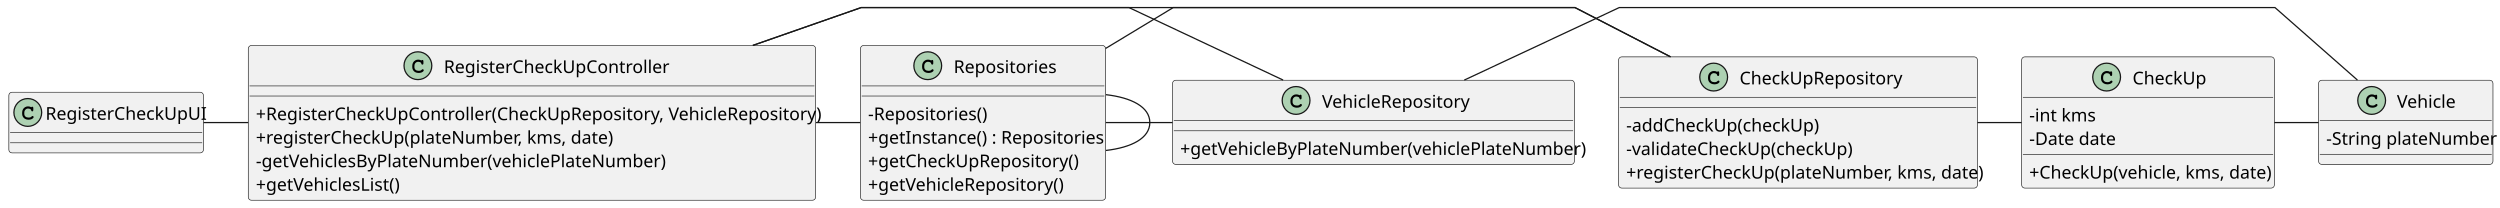
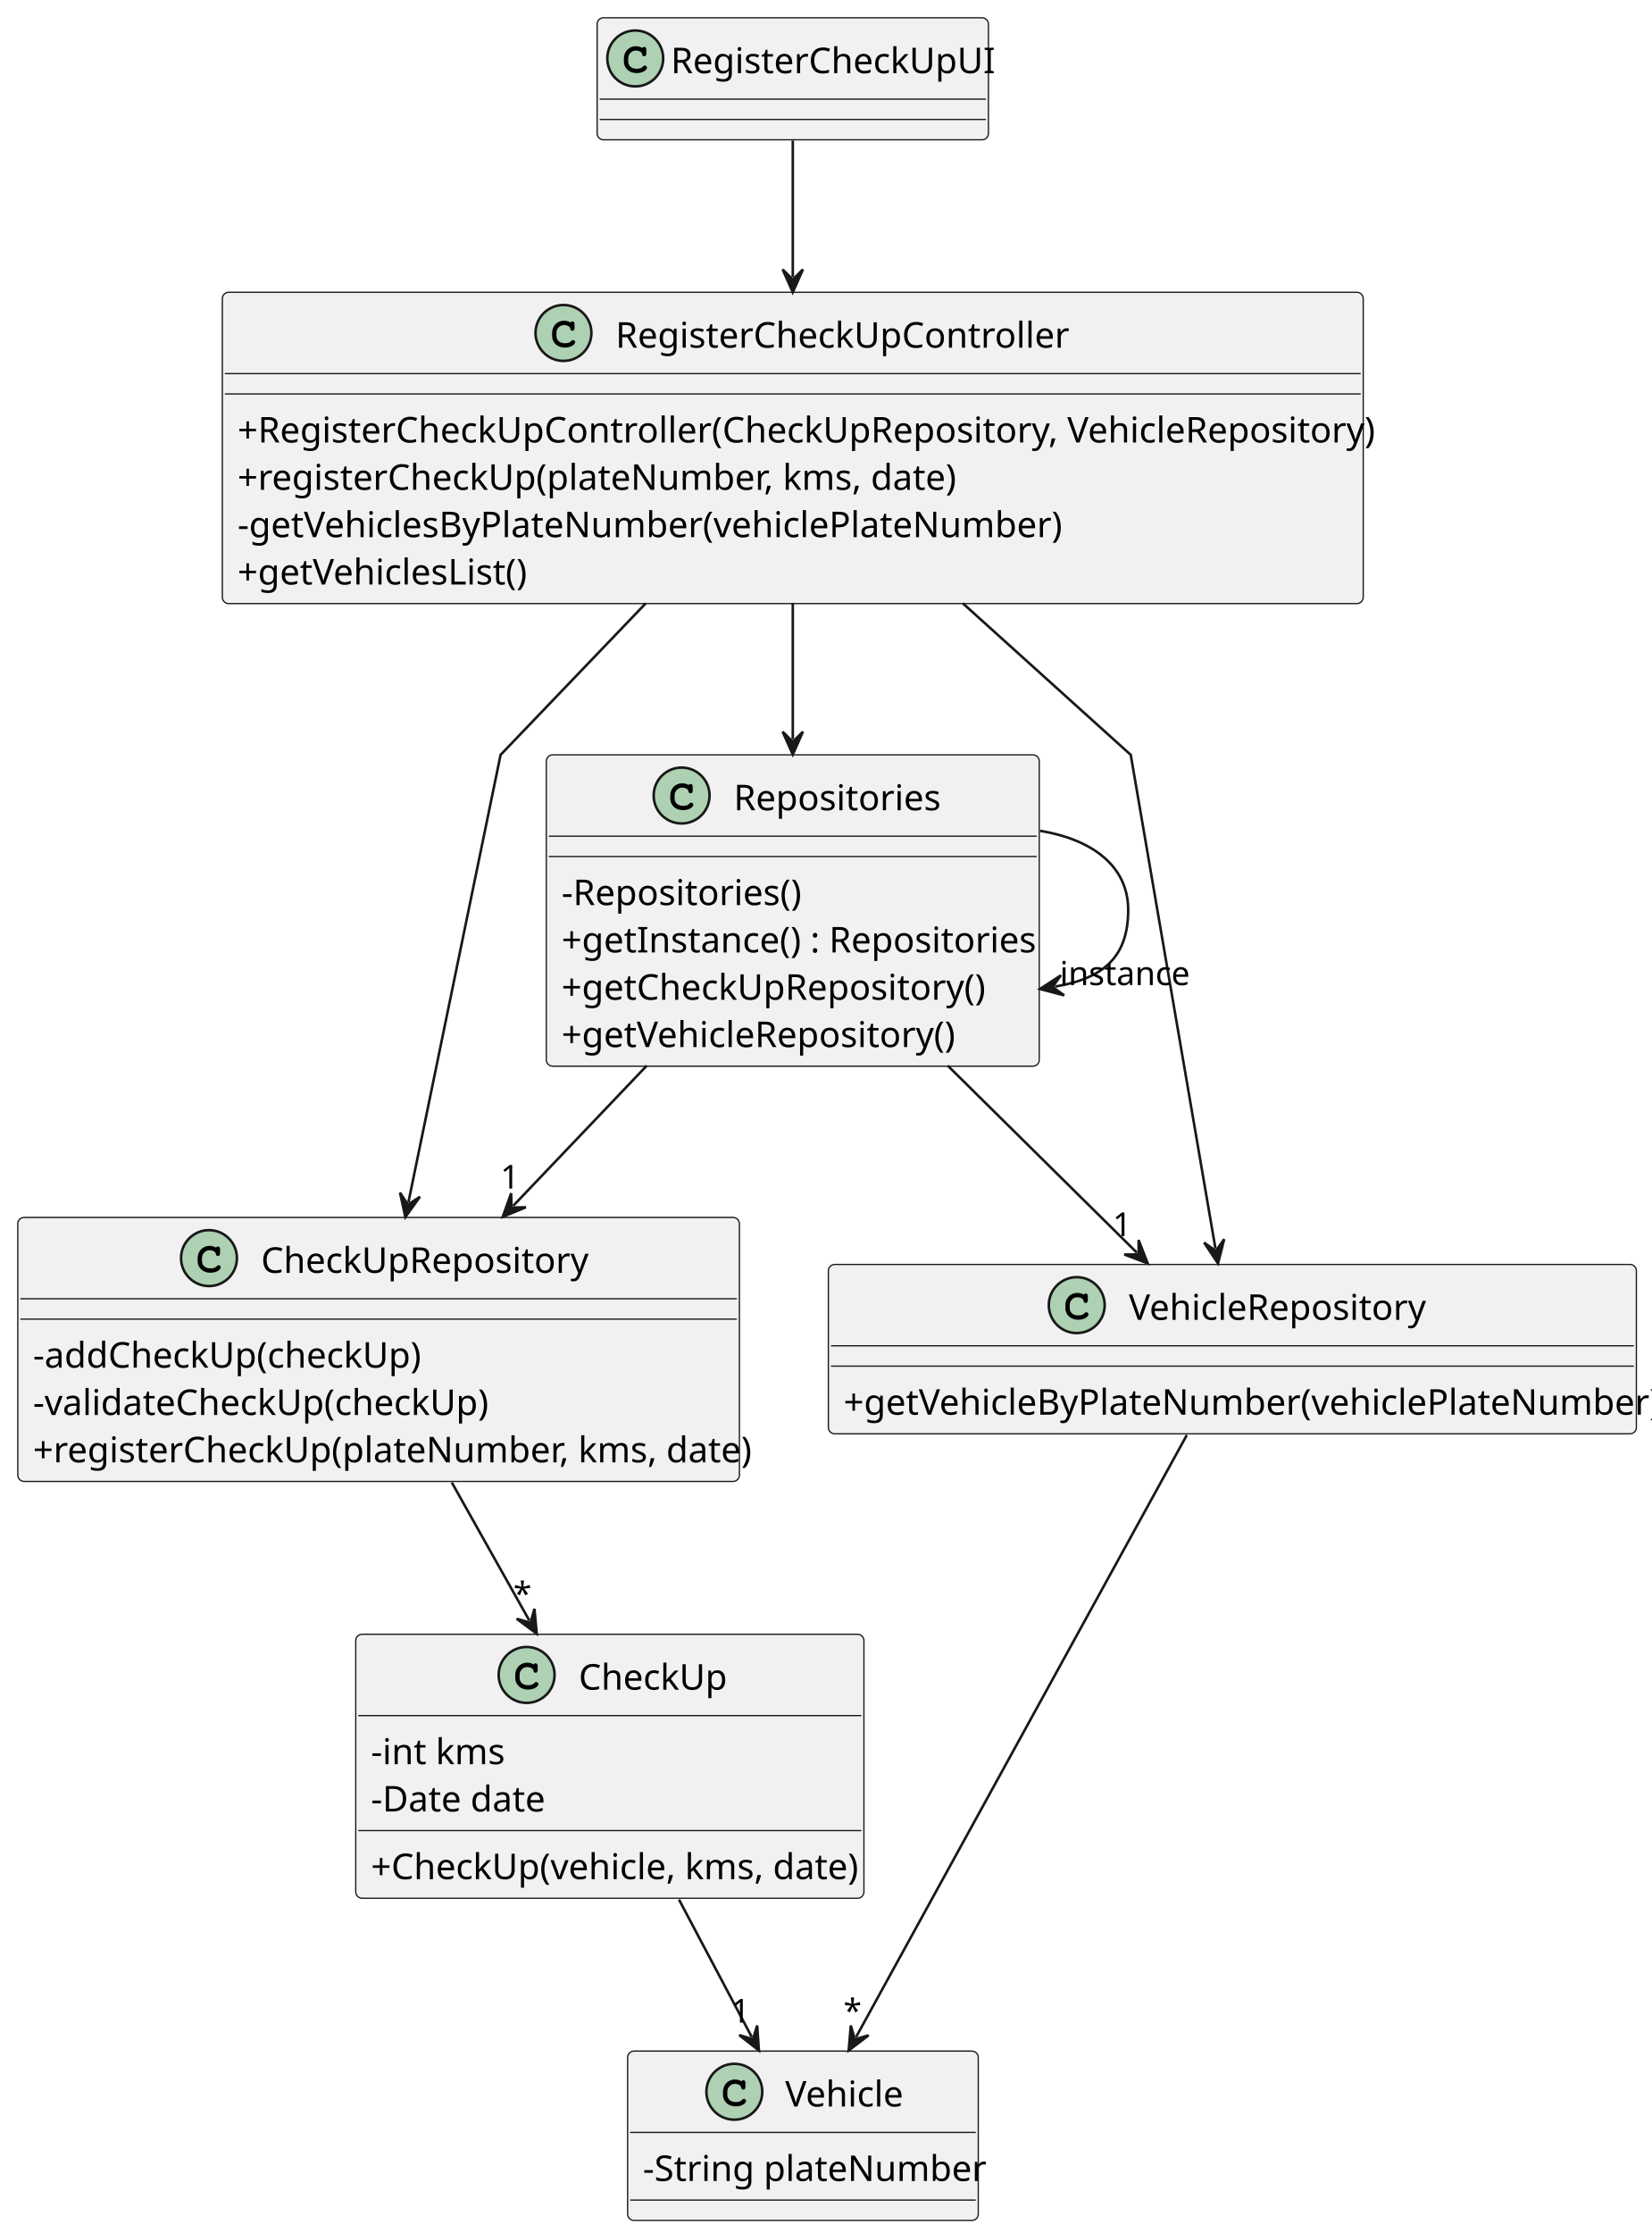
- <svg xmlns="http://www.w3.org/2000/svg" contentStyleType="text/css" height="115.5px" preserveAspectRatio="none" style="width:1385px;height:115px;background:#FFFFFF;" version="1.1" viewBox="0 0 1385 115" width="1386px" zoomAndPan="magnify">
+ <svg xmlns="http://www.w3.org/2000/svg" contentStyleType="text/css" height="616px" preserveAspectRatio="none" style="width:455px;height:615px;background:#FFFFFF;" version="1.1" viewBox="0 0 455 615" width="455.7px" zoomAndPan="magnify">
  <defs />
  <g>
    <g id="elem_CheckUpRepository">
-       <rect codeLine="7" fill="#F1F1F1" height="72.704" id="CheckUpRepository" rx="1.75" ry="1.75" style="stroke:#181818;stroke-width:0.35;" width="198.8" x="896.7" y="31.5" />
-       <ellipse cx="949.375" cy="42.7" fill="#ADD1B2" rx="7.7" ry="7.7" style="stroke:#181818;stroke-width:0.7;" />
-       <path d="M951.311,39.812 Q951.42,39.659 951.552,39.583 Q951.683,39.506 951.836,39.506 Q952.098,39.506 952.263,39.692 Q952.427,39.867 952.427,40.294 L952.427,41.311 Q952.427,41.737 952.263,41.923 Q952.098,42.109 951.836,42.109 Q951.595,42.109 951.453,41.967 Q951.311,41.836 951.234,41.475 Q951.202,41.223 951.07,41.092 Q950.841,40.83 950.414,40.677 Q949.987,40.523 949.55,40.523 Q949.014,40.523 948.566,40.753 Q948.128,40.983 947.778,41.508 Q947.439,42.033 947.439,42.755 L947.439,43.52 Q947.439,44.384 948.062,44.964 Q948.686,45.533 949.802,45.533 Q950.458,45.533 950.917,45.358 Q951.191,45.248 951.486,44.942 Q951.672,44.756 951.77,44.702 Q951.88,44.647 952.022,44.647 Q952.252,44.647 952.427,44.833 Q952.612,45.008 952.612,45.248 Q952.612,45.489 952.372,45.773 Q952.022,46.178 951.464,46.408 Q950.709,46.725 949.802,46.725 Q948.741,46.725 947.898,46.288 Q947.209,45.938 946.728,45.194 Q946.247,44.439 946.247,43.542 L946.247,42.733 Q946.247,41.803 946.673,41.005 Q947.111,40.195 947.877,39.769 Q948.642,39.331 949.506,39.331 Q950.02,39.331 950.469,39.452 Q950.928,39.561 951.311,39.812 Z " fill="#000000" />
-       <text fill="#000000" font-family="sans-serif" font-size="9.8" lengthAdjust="spacing" textLength="87.5" x="963.725" y="46.758">CheckUpRepository</text>
-       <line style="stroke:#181818;stroke-width:0.35;" x1="897.4" x2="1094.8" y1="53.9" y2="53.9" />
-       <line style="stroke:#181818;stroke-width:0.35;" x1="897.4" x2="1094.8" y1="59.5" y2="59.5" />
-       <text fill="#000000" font-family="sans-serif" font-size="9.8" lengthAdjust="spacing" textLength="105" x="900.9" y="72.875">-addCheckUp(checkUp)</text>
-       <text fill="#000000" font-family="sans-serif" font-size="9.8" lengthAdjust="spacing" textLength="122.5" x="900.9" y="85.91">-validateCheckUp(checkUp)</text>
-       <text fill="#000000" font-family="sans-serif" font-size="9.8" lengthAdjust="spacing" textLength="190.4" x="900.9" y="98.945">+registerCheckUp(plateNumber, kms, date)</text>
+       <rect codeLine="7" fill="#F1F1F1" height="72.704" id="CheckUpRepository" rx="1.75" ry="1.75" style="stroke:#181818;stroke-width:0.35;" width="198.8" x="4.9" y="335.3" />
+       <ellipse cx="57.575" cy="346.5" fill="#ADD1B2" rx="7.7" ry="7.7" style="stroke:#181818;stroke-width:0.7;" />
+       <path d="M59.511,343.613 Q59.62,343.459 59.752,343.383 Q59.883,343.306 60.036,343.306 Q60.298,343.306 60.462,343.492 Q60.627,343.667 60.627,344.094 L60.627,345.111 Q60.627,345.538 60.462,345.723 Q60.298,345.909 60.036,345.909 Q59.795,345.909 59.653,345.767 Q59.511,345.636 59.434,345.275 Q59.402,345.023 59.27,344.892 Q59.041,344.63 58.614,344.477 Q58.188,344.323 57.75,344.323 Q57.214,344.323 56.766,344.553 Q56.328,344.783 55.978,345.308 Q55.639,345.833 55.639,346.555 L55.639,347.32 Q55.639,348.184 56.263,348.764 Q56.886,349.333 58.002,349.333 Q58.658,349.333 59.117,349.158 Q59.391,349.048 59.686,348.742 Q59.872,348.556 59.97,348.502 Q60.08,348.447 60.222,348.447 Q60.452,348.447 60.627,348.633 Q60.812,348.808 60.812,349.048 Q60.812,349.289 60.572,349.573 Q60.222,349.978 59.664,350.208 Q58.909,350.525 58.002,350.525 Q56.941,350.525 56.098,350.087 Q55.409,349.738 54.928,348.994 Q54.447,348.239 54.447,347.342 L54.447,346.533 Q54.447,345.603 54.873,344.805 Q55.311,343.995 56.077,343.569 Q56.842,343.131 57.706,343.131 Q58.22,343.131 58.669,343.252 Q59.128,343.361 59.511,343.613 Z " fill="#000000" />
+       <text fill="#000000" font-family="sans-serif" font-size="9.8" lengthAdjust="spacing" textLength="87.5" x="71.925" y="350.558">CheckUpRepository</text>
+       <line style="stroke:#181818;stroke-width:0.35;" x1="5.6" x2="203" y1="357.7" y2="357.7" />
+       <line style="stroke:#181818;stroke-width:0.35;" x1="5.6" x2="203" y1="363.3" y2="363.3" />
+       <text fill="#000000" font-family="sans-serif" font-size="9.8" lengthAdjust="spacing" textLength="105" x="9.1" y="376.675">-addCheckUp(checkUp)</text>
+       <text fill="#000000" font-family="sans-serif" font-size="9.8" lengthAdjust="spacing" textLength="122.5" x="9.1" y="389.71">-validateCheckUp(checkUp)</text>
+       <text fill="#000000" font-family="sans-serif" font-size="9.8" lengthAdjust="spacing" textLength="190.4" x="9.1" y="402.745">+registerCheckUp(plateNumber, kms, date)</text>
    </g>
    <g id="elem_VehicleRepository">
-       <rect codeLine="13" fill="#F1F1F1" height="46.635" id="VehicleRepository" rx="1.75" ry="1.75" style="stroke:#181818;stroke-width:0.35;" width="222.6" x="649.6" y="44.45" />
-       <ellipse cx="718.025" cy="55.65" fill="#ADD1B2" rx="7.7" ry="7.7" style="stroke:#181818;stroke-width:0.7;" />
-       <path d="M719.961,52.763 Q720.07,52.609 720.202,52.533 Q720.333,52.456 720.486,52.456 Q720.748,52.456 720.913,52.642 Q721.077,52.817 721.077,53.244 L721.077,54.261 Q721.077,54.688 720.913,54.873 Q720.748,55.059 720.486,55.059 Q720.245,55.059 720.103,54.917 Q719.961,54.786 719.884,54.425 Q719.852,54.173 719.72,54.042 Q719.491,53.78 719.064,53.627 Q718.638,53.473 718.2,53.473 Q717.664,53.473 717.216,53.703 Q716.778,53.933 716.428,54.458 Q716.089,54.983 716.089,55.705 L716.089,56.47 Q716.089,57.334 716.712,57.914 Q717.336,58.483 718.452,58.483 Q719.108,58.483 719.567,58.308 Q719.841,58.198 720.136,57.892 Q720.322,57.706 720.42,57.652 Q720.53,57.597 720.672,57.597 Q720.902,57.597 721.077,57.783 Q721.263,57.958 721.263,58.198 Q721.263,58.439 721.022,58.723 Q720.672,59.128 720.114,59.358 Q719.359,59.675 718.452,59.675 Q717.391,59.675 716.548,59.237 Q715.859,58.888 715.378,58.144 Q714.897,57.389 714.897,56.492 L714.897,55.683 Q714.897,54.753 715.323,53.955 Q715.761,53.145 716.527,52.719 Q717.292,52.281 718.156,52.281 Q718.67,52.281 719.119,52.402 Q719.578,52.511 719.961,52.763 Z " fill="#000000" />
-       <text fill="#000000" font-family="sans-serif" font-size="9.8" lengthAdjust="spacing" textLength="79.8" x="732.375" y="59.708">VehicleRepository</text>
-       <line style="stroke:#181818;stroke-width:0.35;" x1="650.3" x2="871.5" y1="66.85" y2="66.85" />
-       <line style="stroke:#181818;stroke-width:0.35;" x1="650.3" x2="871.5" y1="72.45" y2="72.45" />
-       <text fill="#000000" font-family="sans-serif" font-size="9.8" lengthAdjust="spacing" textLength="214.2" x="653.8" y="85.825">+getVehicleByPlateNumber(vehiclePlateNumber)</text>
+       <rect codeLine="13" fill="#F1F1F1" height="46.635" id="VehicleRepository" rx="1.75" ry="1.75" style="stroke:#181818;stroke-width:0.35;" width="222.6" x="228.2" y="348.25" />
+       <ellipse cx="296.625" cy="359.45" fill="#ADD1B2" rx="7.7" ry="7.7" style="stroke:#181818;stroke-width:0.7;" />
+       <path d="M298.561,356.562 Q298.67,356.409 298.802,356.333 Q298.933,356.256 299.086,356.256 Q299.348,356.256 299.512,356.442 Q299.677,356.617 299.677,357.044 L299.677,358.061 Q299.677,358.488 299.512,358.673 Q299.348,358.859 299.086,358.859 Q298.845,358.859 298.703,358.717 Q298.561,358.586 298.484,358.225 Q298.452,357.973 298.32,357.842 Q298.091,357.58 297.664,357.427 Q297.238,357.273 296.8,357.273 Q296.264,357.273 295.816,357.503 Q295.378,357.733 295.028,358.258 Q294.689,358.783 294.689,359.505 L294.689,360.27 Q294.689,361.134 295.312,361.714 Q295.936,362.283 297.052,362.283 Q297.708,362.283 298.167,362.108 Q298.441,361.998 298.736,361.692 Q298.922,361.506 299.02,361.452 Q299.13,361.397 299.272,361.397 Q299.502,361.397 299.677,361.583 Q299.863,361.758 299.863,361.998 Q299.863,362.239 299.622,362.523 Q299.272,362.928 298.714,363.158 Q297.959,363.475 297.052,363.475 Q295.991,363.475 295.148,363.038 Q294.459,362.688 293.978,361.944 Q293.497,361.189 293.497,360.292 L293.497,359.483 Q293.497,358.553 293.923,357.755 Q294.361,356.945 295.127,356.519 Q295.892,356.081 296.756,356.081 Q297.27,356.081 297.719,356.202 Q298.178,356.311 298.561,356.562 Z " fill="#000000" />
+       <text fill="#000000" font-family="sans-serif" font-size="9.8" lengthAdjust="spacing" textLength="79.8" x="310.975" y="363.508">VehicleRepository</text>
+       <line style="stroke:#181818;stroke-width:0.35;" x1="228.9" x2="450.1" y1="370.65" y2="370.65" />
+       <line style="stroke:#181818;stroke-width:0.35;" x1="228.9" x2="450.1" y1="376.25" y2="376.25" />
+       <text fill="#000000" font-family="sans-serif" font-size="9.8" lengthAdjust="spacing" textLength="214.2" x="232.4" y="389.625">+getVehicleByPlateNumber(vehiclePlateNumber)</text>
    </g>
    <g id="elem_CheckUp">
-       <rect codeLine="17" fill="#F1F1F1" height="72.704" id="CheckUp" rx="1.75" ry="1.75" style="stroke:#181818;stroke-width:0.35;" width="140" x="1120" y="31.5" />
-       <ellipse cx="1167.075" cy="42.7" fill="#ADD1B2" rx="7.7" ry="7.7" style="stroke:#181818;stroke-width:0.7;" />
-       <path d="M1169.011,39.812 Q1169.12,39.659 1169.252,39.583 Q1169.383,39.506 1169.536,39.506 Q1169.798,39.506 1169.963,39.692 Q1170.127,39.867 1170.127,40.294 L1170.127,41.311 Q1170.127,41.737 1169.963,41.923 Q1169.798,42.109 1169.536,42.109 Q1169.295,42.109 1169.153,41.967 Q1169.011,41.836 1168.934,41.475 Q1168.902,41.223 1168.77,41.092 Q1168.541,40.83 1168.114,40.677 Q1167.688,40.523 1167.25,40.523 Q1166.714,40.523 1166.266,40.753 Q1165.828,40.983 1165.478,41.508 Q1165.139,42.033 1165.139,42.755 L1165.139,43.52 Q1165.139,44.384 1165.763,44.964 Q1166.386,45.533 1167.502,45.533 Q1168.158,45.533 1168.617,45.358 Q1168.891,45.248 1169.186,44.942 Q1169.372,44.756 1169.47,44.702 Q1169.58,44.647 1169.722,44.647 Q1169.952,44.647 1170.127,44.833 Q1170.312,45.008 1170.312,45.248 Q1170.312,45.489 1170.072,45.773 Q1169.722,46.178 1169.164,46.408 Q1168.409,46.725 1167.502,46.725 Q1166.441,46.725 1165.598,46.288 Q1164.909,45.938 1164.428,45.194 Q1163.947,44.439 1163.947,43.542 L1163.947,42.733 Q1163.947,41.803 1164.373,41.005 Q1164.811,40.195 1165.577,39.769 Q1166.342,39.331 1167.206,39.331 Q1167.72,39.331 1168.169,39.452 Q1168.628,39.561 1169.011,39.812 Z " fill="#000000" />
-       <text fill="#000000" font-family="sans-serif" font-size="9.8" lengthAdjust="spacing" textLength="39.9" x="1181.425" y="46.758">CheckUp</text>
-       <line style="stroke:#181818;stroke-width:0.35;" x1="1120.7" x2="1259.3" y1="53.9" y2="53.9" />
-       <text fill="#000000" font-family="sans-serif" font-size="9.8" lengthAdjust="spacing" textLength="34.3" x="1124.2" y="67.275">-int kms</text>
-       <text fill="#000000" font-family="sans-serif" font-size="9.8" lengthAdjust="spacing" textLength="46.9" x="1124.2" y="80.31">-Date date</text>
-       <line style="stroke:#181818;stroke-width:0.35;" x1="1120.7" x2="1259.3" y1="85.57" y2="85.57" />
-       <text fill="#000000" font-family="sans-serif" font-size="9.8" lengthAdjust="spacing" textLength="131.6" x="1124.2" y="98.945">+CheckUp(vehicle, kms, date)</text>
+       <rect codeLine="17" fill="#F1F1F1" height="72.704" id="CheckUp" rx="1.75" ry="1.75" style="stroke:#181818;stroke-width:0.35;" width="140" x="98" y="450.1" />
+       <ellipse cx="145.075" cy="461.3" fill="#ADD1B2" rx="7.7" ry="7.7" style="stroke:#181818;stroke-width:0.7;" />
+       <path d="M147.011,458.413 Q147.12,458.259 147.252,458.183 Q147.383,458.106 147.536,458.106 Q147.798,458.106 147.963,458.292 Q148.127,458.467 148.127,458.894 L148.127,459.911 Q148.127,460.337 147.963,460.523 Q147.798,460.709 147.536,460.709 Q147.295,460.709 147.153,460.567 Q147.011,460.436 146.934,460.075 Q146.902,459.823 146.77,459.692 Q146.541,459.43 146.114,459.277 Q145.688,459.123 145.25,459.123 Q144.714,459.123 144.266,459.353 Q143.828,459.583 143.478,460.108 Q143.139,460.633 143.139,461.355 L143.139,462.12 Q143.139,462.984 143.762,463.564 Q144.386,464.133 145.502,464.133 Q146.158,464.133 146.617,463.958 Q146.891,463.848 147.186,463.542 Q147.372,463.356 147.47,463.302 Q147.58,463.247 147.722,463.247 Q147.952,463.247 148.127,463.433 Q148.312,463.608 148.312,463.848 Q148.312,464.089 148.072,464.373 Q147.722,464.778 147.164,465.008 Q146.409,465.325 145.502,465.325 Q144.441,465.325 143.598,464.887 Q142.909,464.538 142.428,463.794 Q141.947,463.039 141.947,462.142 L141.947,461.333 Q141.947,460.403 142.373,459.605 Q142.811,458.795 143.577,458.369 Q144.342,457.931 145.206,457.931 Q145.72,457.931 146.169,458.052 Q146.628,458.161 147.011,458.413 Z " fill="#000000" />
+       <text fill="#000000" font-family="sans-serif" font-size="9.8" lengthAdjust="spacing" textLength="39.9" x="159.425" y="465.358">CheckUp</text>
+       <line style="stroke:#181818;stroke-width:0.35;" x1="98.7" x2="237.3" y1="472.5" y2="472.5" />
+       <text fill="#000000" font-family="sans-serif" font-size="9.8" lengthAdjust="spacing" textLength="34.3" x="102.2" y="485.875">-int kms</text>
+       <text fill="#000000" font-family="sans-serif" font-size="9.8" lengthAdjust="spacing" textLength="46.9" x="102.2" y="498.91">-Date date</text>
+       <line style="stroke:#181818;stroke-width:0.35;" x1="98.7" x2="237.3" y1="504.17" y2="504.17" />
+       <text fill="#000000" font-family="sans-serif" font-size="9.8" lengthAdjust="spacing" textLength="131.6" x="102.2" y="517.545">+CheckUp(vehicle, kms, date)</text>
    </g>
    <g id="elem_Vehicle">
-       <rect codeLine="23" fill="#F1F1F1" height="46.635" id="Vehicle" rx="1.75" ry="1.75" style="stroke:#181818;stroke-width:0.35;" width="96.6" x="1284.5" y="44.45" />
-       <ellipse cx="1313.9" cy="55.65" fill="#ADD1B2" rx="7.7" ry="7.7" style="stroke:#181818;stroke-width:0.7;" />
-       <path d="M1315.836,52.763 Q1315.945,52.609 1316.077,52.533 Q1316.208,52.456 1316.361,52.456 Q1316.623,52.456 1316.787,52.642 Q1316.952,52.817 1316.952,53.244 L1316.952,54.261 Q1316.952,54.688 1316.787,54.873 Q1316.623,55.059 1316.361,55.059 Q1316.12,55.059 1315.978,54.917 Q1315.836,54.786 1315.759,54.425 Q1315.727,54.173 1315.595,54.042 Q1315.366,53.78 1314.939,53.627 Q1314.513,53.473 1314.075,53.473 Q1313.539,53.473 1313.091,53.703 Q1312.653,53.933 1312.303,54.458 Q1311.964,54.983 1311.964,55.705 L1311.964,56.47 Q1311.964,57.334 1312.588,57.914 Q1313.211,58.483 1314.327,58.483 Q1314.983,58.483 1315.442,58.308 Q1315.716,58.198 1316.011,57.892 Q1316.197,57.706 1316.295,57.652 Q1316.405,57.597 1316.547,57.597 Q1316.777,57.597 1316.952,57.783 Q1317.138,57.958 1317.138,58.198 Q1317.138,58.439 1316.897,58.723 Q1316.547,59.128 1315.989,59.358 Q1315.234,59.675 1314.327,59.675 Q1313.266,59.675 1312.423,59.237 Q1311.734,58.888 1311.253,58.144 Q1310.772,57.389 1310.772,56.492 L1310.772,55.683 Q1310.772,54.753 1311.198,53.955 Q1311.636,53.145 1312.402,52.719 Q1313.167,52.281 1314.031,52.281 Q1314.545,52.281 1314.994,52.402 Q1315.453,52.511 1315.836,52.763 Z " fill="#000000" />
-       <text fill="#000000" font-family="sans-serif" font-size="9.8" lengthAdjust="spacing" textLength="32.2" x="1327.9" y="59.708">Vehicle</text>
-       <line style="stroke:#181818;stroke-width:0.35;" x1="1285.2" x2="1380.4" y1="66.85" y2="66.85" />
-       <text fill="#000000" font-family="sans-serif" font-size="9.8" lengthAdjust="spacing" textLength="88.2" x="1288.7" y="80.225">-String plateNumber</text>
-       <line style="stroke:#181818;stroke-width:0.35;" x1="1285.2" x2="1380.4" y1="85.485" y2="85.485" />
+       <rect codeLine="23" fill="#F1F1F1" height="46.635" id="Vehicle" rx="1.75" ry="1.75" style="stroke:#181818;stroke-width:0.35;" width="96.6" x="172.9" y="564.9" />
+       <ellipse cx="202.3" cy="576.1" fill="#ADD1B2" rx="7.7" ry="7.7" style="stroke:#181818;stroke-width:0.7;" />
+       <path d="M204.236,573.212 Q204.345,573.059 204.477,572.983 Q204.608,572.906 204.761,572.906 Q205.023,572.906 205.188,573.092 Q205.352,573.267 205.352,573.694 L205.352,574.711 Q205.352,575.138 205.188,575.323 Q205.023,575.509 204.761,575.509 Q204.52,575.509 204.378,575.367 Q204.236,575.236 204.159,574.875 Q204.127,574.623 203.995,574.492 Q203.766,574.23 203.339,574.077 Q202.912,573.923 202.475,573.923 Q201.939,573.923 201.491,574.153 Q201.053,574.383 200.703,574.908 Q200.364,575.433 200.364,576.155 L200.364,576.92 Q200.364,577.784 200.988,578.364 Q201.611,578.933 202.727,578.933 Q203.383,578.933 203.842,578.758 Q204.116,578.648 204.411,578.342 Q204.597,578.156 204.695,578.102 Q204.805,578.047 204.947,578.047 Q205.177,578.047 205.352,578.233 Q205.537,578.408 205.537,578.648 Q205.537,578.889 205.297,579.173 Q204.947,579.578 204.389,579.808 Q203.634,580.125 202.727,580.125 Q201.666,580.125 200.823,579.688 Q200.134,579.337 199.653,578.594 Q199.172,577.839 199.172,576.942 L199.172,576.133 Q199.172,575.203 199.598,574.405 Q200.036,573.595 200.802,573.169 Q201.567,572.731 202.431,572.731 Q202.945,572.731 203.394,572.852 Q203.853,572.961 204.236,573.212 Z " fill="#000000" />
+       <text fill="#000000" font-family="sans-serif" font-size="9.8" lengthAdjust="spacing" textLength="32.2" x="216.3" y="580.158">Vehicle</text>
+       <line style="stroke:#181818;stroke-width:0.35;" x1="173.6" x2="268.8" y1="587.3" y2="587.3" />
+       <text fill="#000000" font-family="sans-serif" font-size="9.8" lengthAdjust="spacing" textLength="88.2" x="177.1" y="600.675">-String plateNumber</text>
+       <line style="stroke:#181818;stroke-width:0.35;" x1="173.6" x2="268.8" y1="605.935" y2="605.935" />
    </g>
    <g id="elem_Repositories">
-       <rect codeLine="28" fill="#F1F1F1" height="85.739" id="Repositories" rx="1.75" ry="1.75" style="stroke:#181818;stroke-width:0.35;" width="135.8" x="476.7" y="25.2" />
-       <ellipse cx="513.975" cy="36.4" fill="#ADD1B2" rx="7.7" ry="7.7" style="stroke:#181818;stroke-width:0.7;" />
-       <path d="M515.911,33.513 Q516.02,33.359 516.152,33.283 Q516.283,33.206 516.436,33.206 Q516.698,33.206 516.862,33.392 Q517.027,33.567 517.027,33.994 L517.027,35.011 Q517.027,35.438 516.862,35.623 Q516.698,35.809 516.436,35.809 Q516.195,35.809 516.053,35.667 Q515.911,35.536 515.834,35.175 Q515.802,34.923 515.67,34.792 Q515.441,34.53 515.014,34.377 Q514.587,34.223 514.15,34.223 Q513.614,34.223 513.166,34.453 Q512.728,34.683 512.378,35.208 Q512.039,35.733 512.039,36.455 L512.039,37.22 Q512.039,38.084 512.663,38.664 Q513.286,39.233 514.402,39.233 Q515.058,39.233 515.517,39.058 Q515.791,38.948 516.086,38.642 Q516.272,38.456 516.37,38.402 Q516.48,38.347 516.622,38.347 Q516.852,38.347 517.027,38.533 Q517.212,38.708 517.212,38.948 Q517.212,39.189 516.972,39.473 Q516.622,39.878 516.064,40.108 Q515.309,40.425 514.402,40.425 Q513.341,40.425 512.498,39.987 Q511.809,39.638 511.328,38.894 Q510.847,38.139 510.847,37.242 L510.847,36.433 Q510.847,35.503 511.273,34.705 Q511.711,33.895 512.477,33.469 Q513.242,33.031 514.106,33.031 Q514.62,33.031 515.069,33.152 Q515.528,33.261 515.911,33.513 Z " fill="#000000" />
-       <text fill="#000000" font-family="sans-serif" font-size="9.8" lengthAdjust="spacing" textLength="55.3" x="528.325" y="40.458">Repositories</text>
-       <line style="stroke:#181818;stroke-width:0.35;" x1="477.4" x2="611.8" y1="47.6" y2="47.6" />
-       <line style="stroke:#181818;stroke-width:0.35;" x1="477.4" x2="611.8" y1="53.2" y2="53.2" />
-       <text fill="#000000" font-family="sans-serif" font-size="9.8" lengthAdjust="spacing" textLength="65.8" x="480.9" y="66.575">-Repositories()</text>
-       <text fill="#000000" font-family="sans-serif" font-size="9.8" lengthAdjust="spacing" textLength="127.4" x="480.9" y="79.61">+getInstance() : Repositories</text>
-       <text fill="#000000" font-family="sans-serif" font-size="9.8" lengthAdjust="spacing" textLength="114.1" x="480.9" y="92.645">+getCheckUpRepository()</text>
-       <text fill="#000000" font-family="sans-serif" font-size="9.8" lengthAdjust="spacing" textLength="106.4" x="480.9" y="105.68">+getVehicleRepository()</text>
+       <rect codeLine="28" fill="#F1F1F1" height="85.739" id="Repositories" rx="1.75" ry="1.75" style="stroke:#181818;stroke-width:0.35;" width="135.8" x="150.5" y="207.9" />
+       <ellipse cx="187.775" cy="219.1" fill="#ADD1B2" rx="7.7" ry="7.7" style="stroke:#181818;stroke-width:0.7;" />
+       <path d="M189.711,216.213 Q189.82,216.059 189.952,215.983 Q190.083,215.906 190.236,215.906 Q190.498,215.906 190.662,216.092 Q190.827,216.267 190.827,216.694 L190.827,217.711 Q190.827,218.137 190.662,218.323 Q190.498,218.509 190.236,218.509 Q189.995,218.509 189.853,218.367 Q189.711,218.236 189.634,217.875 Q189.602,217.623 189.47,217.492 Q189.241,217.23 188.814,217.077 Q188.387,216.923 187.95,216.923 Q187.414,216.923 186.966,217.153 Q186.528,217.383 186.178,217.908 Q185.839,218.433 185.839,219.155 L185.839,219.92 Q185.839,220.784 186.463,221.364 Q187.086,221.933 188.202,221.933 Q188.858,221.933 189.317,221.758 Q189.591,221.648 189.886,221.342 Q190.072,221.156 190.17,221.102 Q190.28,221.047 190.422,221.047 Q190.652,221.047 190.827,221.233 Q191.012,221.408 191.012,221.648 Q191.012,221.889 190.772,222.173 Q190.422,222.578 189.864,222.808 Q189.109,223.125 188.202,223.125 Q187.141,223.125 186.298,222.688 Q185.609,222.338 185.128,221.594 Q184.647,220.839 184.647,219.942 L184.647,219.133 Q184.647,218.203 185.073,217.405 Q185.511,216.595 186.277,216.169 Q187.042,215.731 187.906,215.731 Q188.42,215.731 188.869,215.852 Q189.328,215.961 189.711,216.213 Z " fill="#000000" />
+       <text fill="#000000" font-family="sans-serif" font-size="9.8" lengthAdjust="spacing" textLength="55.3" x="202.125" y="223.158">Repositories</text>
+       <line style="stroke:#181818;stroke-width:0.35;" x1="151.2" x2="285.6" y1="230.3" y2="230.3" />
+       <line style="stroke:#181818;stroke-width:0.35;" x1="151.2" x2="285.6" y1="235.9" y2="235.9" />
+       <text fill="#000000" font-family="sans-serif" font-size="9.8" lengthAdjust="spacing" textLength="65.8" x="154.7" y="249.275">-Repositories()</text>
+       <text fill="#000000" font-family="sans-serif" font-size="9.8" lengthAdjust="spacing" textLength="127.4" x="154.7" y="262.31">+getInstance() : Repositories</text>
+       <text fill="#000000" font-family="sans-serif" font-size="9.8" lengthAdjust="spacing" textLength="114.1" x="154.7" y="275.345">+getCheckUpRepository()</text>
+       <text fill="#000000" font-family="sans-serif" font-size="9.8" lengthAdjust="spacing" textLength="106.4" x="154.7" y="288.38">+getVehicleRepository()</text>
    </g>
    <g id="elem_RegisterCheckUpController">
-       <rect codeLine="35" fill="#F1F1F1" height="85.739" id="RegisterCheckUpController" rx="1.75" ry="1.75" style="stroke:#181818;stroke-width:0.35;" width="314.3" x="137.55" y="25.2" />
-       <ellipse cx="231.525" cy="36.4" fill="#ADD1B2" rx="7.7" ry="7.7" style="stroke:#181818;stroke-width:0.7;" />
-       <path d="M233.461,33.513 Q233.57,33.359 233.702,33.283 Q233.833,33.206 233.986,33.206 Q234.248,33.206 234.412,33.392 Q234.577,33.567 234.577,33.994 L234.577,35.011 Q234.577,35.438 234.412,35.623 Q234.248,35.809 233.986,35.809 Q233.745,35.809 233.603,35.667 Q233.461,35.536 233.384,35.175 Q233.352,34.923 233.22,34.792 Q232.991,34.53 232.564,34.377 Q232.137,34.223 231.7,34.223 Q231.164,34.223 230.716,34.453 Q230.278,34.683 229.928,35.208 Q229.589,35.733 229.589,36.455 L229.589,37.22 Q229.589,38.084 230.213,38.664 Q230.836,39.233 231.952,39.233 Q232.608,39.233 233.067,39.058 Q233.341,38.948 233.636,38.642 Q233.822,38.456 233.92,38.402 Q234.03,38.347 234.172,38.347 Q234.402,38.347 234.577,38.533 Q234.762,38.708 234.762,38.948 Q234.762,39.189 234.522,39.473 Q234.172,39.878 233.614,40.108 Q232.859,40.425 231.952,40.425 Q230.891,40.425 230.048,39.987 Q229.359,39.638 228.878,38.894 Q228.397,38.139 228.397,37.242 L228.397,36.433 Q228.397,35.503 228.823,34.705 Q229.261,33.895 230.027,33.469 Q230.792,33.031 231.656,33.031 Q232.17,33.031 232.619,33.152 Q233.078,33.261 233.461,33.513 Z " fill="#000000" />
-       <text fill="#000000" font-family="sans-serif" font-size="9.8" lengthAdjust="spacing" textLength="120.4" x="245.875" y="40.458">RegisterCheckUpController</text>
-       <line style="stroke:#181818;stroke-width:0.35;" x1="138.25" x2="451.15" y1="47.6" y2="47.6" />
-       <line style="stroke:#181818;stroke-width:0.35;" x1="138.25" x2="451.15" y1="53.2" y2="53.2" />
-       <text fill="#000000" font-family="sans-serif" font-size="9.8" lengthAdjust="spacing" textLength="305.9" x="141.75" y="66.575">+RegisterCheckUpController(CheckUpRepository, VehicleRepository)</text>
-       <text fill="#000000" font-family="sans-serif" font-size="9.8" lengthAdjust="spacing" textLength="190.4" x="141.75" y="79.61">+registerCheckUp(plateNumber, kms, date)</text>
-       <text fill="#000000" font-family="sans-serif" font-size="9.8" lengthAdjust="spacing" textLength="217" x="141.75" y="92.645">-getVehiclesByPlateNumber(vehiclePlateNumber)</text>
-       <text fill="#000000" font-family="sans-serif" font-size="9.8" lengthAdjust="spacing" textLength="79.1" x="141.75" y="105.68">+getVehiclesList()</text>
+       <rect codeLine="35" fill="#F1F1F1" height="85.739" id="RegisterCheckUpController" rx="1.75" ry="1.75" style="stroke:#181818;stroke-width:0.35;" width="314.3" x="61.25" y="80.5" />
+       <ellipse cx="155.225" cy="91.7" fill="#ADD1B2" rx="7.7" ry="7.7" style="stroke:#181818;stroke-width:0.7;" />
+       <path d="M157.161,88.812 Q157.27,88.659 157.402,88.583 Q157.533,88.506 157.686,88.506 Q157.948,88.506 158.113,88.692 Q158.277,88.867 158.277,89.294 L158.277,90.311 Q158.277,90.737 158.113,90.923 Q157.948,91.109 157.686,91.109 Q157.445,91.109 157.303,90.967 Q157.161,90.836 157.084,90.475 Q157.052,90.223 156.92,90.092 Q156.691,89.83 156.264,89.677 Q155.838,89.523 155.4,89.523 Q154.864,89.523 154.416,89.753 Q153.978,89.983 153.628,90.508 Q153.289,91.033 153.289,91.755 L153.289,92.52 Q153.289,93.384 153.912,93.964 Q154.536,94.533 155.652,94.533 Q156.308,94.533 156.767,94.358 Q157.041,94.248 157.336,93.942 Q157.522,93.756 157.62,93.702 Q157.73,93.647 157.872,93.647 Q158.102,93.647 158.277,93.833 Q158.463,94.008 158.463,94.248 Q158.463,94.489 158.222,94.773 Q157.872,95.178 157.314,95.408 Q156.559,95.725 155.652,95.725 Q154.591,95.725 153.748,95.287 Q153.059,94.938 152.578,94.194 Q152.097,93.439 152.097,92.542 L152.097,91.733 Q152.097,90.803 152.523,90.005 Q152.961,89.195 153.727,88.769 Q154.492,88.331 155.356,88.331 Q155.87,88.331 156.319,88.452 Q156.778,88.561 157.161,88.812 Z " fill="#000000" />
+       <text fill="#000000" font-family="sans-serif" font-size="9.8" lengthAdjust="spacing" textLength="120.4" x="169.575" y="95.758">RegisterCheckUpController</text>
+       <line style="stroke:#181818;stroke-width:0.35;" x1="61.95" x2="374.85" y1="102.9" y2="102.9" />
+       <line style="stroke:#181818;stroke-width:0.35;" x1="61.95" x2="374.85" y1="108.5" y2="108.5" />
+       <text fill="#000000" font-family="sans-serif" font-size="9.8" lengthAdjust="spacing" textLength="305.9" x="65.45" y="121.875">+RegisterCheckUpController(CheckUpRepository, VehicleRepository)</text>
+       <text fill="#000000" font-family="sans-serif" font-size="9.8" lengthAdjust="spacing" textLength="190.4" x="65.45" y="134.91">+registerCheckUp(plateNumber, kms, date)</text>
+       <text fill="#000000" font-family="sans-serif" font-size="9.8" lengthAdjust="spacing" textLength="217" x="65.45" y="147.945">-getVehiclesByPlateNumber(vehiclePlateNumber)</text>
+       <text fill="#000000" font-family="sans-serif" font-size="9.8" lengthAdjust="spacing" textLength="79.1" x="65.45" y="160.98">+getVehiclesList()</text>
    </g>
    <g id="elem_RegisterCheckUpUI">
-       <rect codeLine="43" fill="#F1F1F1" height="33.6" id="RegisterCheckUpUI" rx="1.75" ry="1.75" style="stroke:#181818;stroke-width:0.35;" width="107.8" x="4.9" y="51.1" />
-       <ellipse cx="15.4" cy="62.3" fill="#ADD1B2" rx="7.7" ry="7.7" style="stroke:#181818;stroke-width:0.7;" />
-       <path d="M17.336,59.413 Q17.445,59.259 17.577,59.183 Q17.708,59.106 17.861,59.106 Q18.123,59.106 18.288,59.292 Q18.452,59.467 18.452,59.894 L18.452,60.911 Q18.452,61.337 18.288,61.523 Q18.123,61.709 17.861,61.709 Q17.62,61.709 17.478,61.567 Q17.336,61.436 17.259,61.075 Q17.227,60.823 17.095,60.692 Q16.866,60.43 16.439,60.277 Q16.012,60.123 15.575,60.123 Q15.039,60.123 14.591,60.353 Q14.153,60.583 13.803,61.108 Q13.464,61.633 13.464,62.355 L13.464,63.12 Q13.464,63.984 14.088,64.564 Q14.711,65.133 15.827,65.133 Q16.483,65.133 16.942,64.958 Q17.216,64.848 17.511,64.542 Q17.697,64.356 17.795,64.302 Q17.905,64.247 18.047,64.247 Q18.277,64.247 18.452,64.433 Q18.637,64.608 18.637,64.848 Q18.637,65.089 18.397,65.373 Q18.047,65.778 17.489,66.008 Q16.734,66.325 15.827,66.325 Q14.766,66.325 13.923,65.888 Q13.234,65.537 12.753,64.794 Q12.272,64.039 12.272,63.142 L12.272,62.333 Q12.272,61.403 12.698,60.605 Q13.136,59.795 13.902,59.369 Q14.667,58.931 15.531,58.931 Q16.045,58.931 16.494,59.052 Q16.953,59.161 17.336,59.413 Z " fill="#000000" />
-       <text fill="#000000" font-family="sans-serif" font-size="9.8" lengthAdjust="spacing" textLength="85.4" x="25.2" y="66.358">RegisterCheckUpUI</text>
-       <line style="stroke:#181818;stroke-width:0.35;" x1="5.6" x2="112" y1="73.5" y2="73.5" />
-       <line style="stroke:#181818;stroke-width:0.35;" x1="5.6" x2="112" y1="79.1" y2="79.1" />
+       <rect codeLine="43" fill="#F1F1F1" height="33.6" id="RegisterCheckUpUI" rx="1.75" ry="1.75" style="stroke:#181818;stroke-width:0.35;" width="107.8" x="164.5" y="4.9" />
+       <ellipse cx="175" cy="16.1" fill="#ADD1B2" rx="7.7" ry="7.7" style="stroke:#181818;stroke-width:0.7;" />
+       <path d="M176.936,13.213 Q177.045,13.059 177.177,12.983 Q177.308,12.906 177.461,12.906 Q177.723,12.906 177.887,13.092 Q178.052,13.267 178.052,13.694 L178.052,14.711 Q178.052,15.137 177.887,15.323 Q177.723,15.509 177.461,15.509 Q177.22,15.509 177.078,15.367 Q176.936,15.236 176.859,14.875 Q176.827,14.623 176.695,14.492 Q176.466,14.23 176.039,14.077 Q175.613,13.923 175.175,13.923 Q174.639,13.923 174.191,14.153 Q173.753,14.383 173.403,14.908 Q173.064,15.433 173.064,16.155 L173.064,16.92 Q173.064,17.784 173.688,18.364 Q174.311,18.933 175.427,18.933 Q176.083,18.933 176.542,18.758 Q176.816,18.648 177.111,18.342 Q177.297,18.156 177.395,18.102 Q177.505,18.047 177.647,18.047 Q177.877,18.047 178.052,18.233 Q178.238,18.408 178.238,18.648 Q178.238,18.889 177.997,19.173 Q177.647,19.578 177.089,19.808 Q176.334,20.125 175.427,20.125 Q174.366,20.125 173.523,19.688 Q172.834,19.337 172.353,18.594 Q171.872,17.839 171.872,16.942 L171.872,16.133 Q171.872,15.203 172.298,14.405 Q172.736,13.595 173.502,13.169 Q174.267,12.731 175.131,12.731 Q175.645,12.731 176.094,12.852 Q176.553,12.961 176.936,13.213 Z " fill="#000000" />
+       <text fill="#000000" font-family="sans-serif" font-size="9.8" lengthAdjust="spacing" textLength="85.4" x="184.8" y="20.158">RegisterCheckUpUI</text>
+       <line style="stroke:#181818;stroke-width:0.35;" x1="165.2" x2="271.6" y1="27.3" y2="27.3" />
+       <line style="stroke:#181818;stroke-width:0.35;" x1="165.2" x2="271.6" y1="32.9" y2="32.9" />
    </g>
    <g id="link_RegisterCheckUpUI_RegisterCheckUpController">
-       <path codeLine="46" d="M112.77,67.9 C126.49,67.9 137.431,67.9 137.431,67.9 C137.431,67.9 137.452,67.9 137.487,67.9 " fill="none" id="RegisterCheckUpUI-RegisterCheckUpController" style="stroke:#181818;stroke-width:0.7;" />
+       <path codeLine="46" d="M218.4,38.703 C218.4,50.064 218.4,61.558 218.4,76.3 " fill="none" id="RegisterCheckUpUI-to-RegisterCheckUpController" style="stroke:#181818;stroke-width:0.7;" />
+       <polygon fill="#181818" points="218.4,80.5,221.2,74.2,218.4,77,215.6,74.2,218.4,80.5" style="stroke:#181818;stroke-width:0.7;" />
    </g>
    <g id="link_RegisterCheckUpController_Repositories">
-       <path codeLine="48" d="M452.067,67.9 C457.73,67.9 461.3,67.9 461.3,67.9 C461.3,67.9 467.53,67.9 476.581,67.9 " fill="none" id="RegisterCheckUpController-Repositories" style="stroke:#181818;stroke-width:0.7;" />
+       <path codeLine="48" d="M218.4,166.033 C218.4,179.48 218.4,190.162 218.4,203.609 " fill="none" id="RegisterCheckUpController-to-Repositories" style="stroke:#181818;stroke-width:0.7;" />
+       <polygon fill="#181818" points="218.4,207.809,221.2,201.509,218.4,204.309,215.6,201.509,218.4,207.809" style="stroke:#181818;stroke-width:0.7;" />
    </g>
    <g id="link_RegisterCheckUpController_CheckUpRepository">
-       <path codeLine="49" d="M417.088,25.144 C450.191,13.58 477.05,4.2 477.05,4.2 C477.05,4.2 872.55,4.2 872.55,4.2 C872.55,4.2 897.806,17.22 925.484,31.493 " fill="none" id="RegisterCheckUpController-CheckUpRepository" style="stroke:#181818;stroke-width:0.7;" />
+       <path codeLine="49" d="M177.912,166.145 C157.871,187.061 137.9,207.9 137.9,207.9 C137.9,207.9 122.409,283.082 112.518,331.095 " fill="none" id="RegisterCheckUpController-to-CheckUpRepository" style="stroke:#181818;stroke-width:0.7;" />
+       <polygon fill="#181818" points="111.671,335.209,115.685,329.603,112.377,331.781,110.2,328.474,111.671,335.209" style="stroke:#181818;stroke-width:0.7;" />
    </g>
    <g id="link_RegisterCheckUpController_VehicleRepository">
-       <path codeLine="50" d="M417.088,25.144 C450.191,13.58 477.05,4.2 477.05,4.2 C477.05,4.2 625.45,4.2 625.45,4.2 C625.45,4.2 672.266,26.215 710.85,44.359 " fill="none" id="RegisterCheckUpController-VehicleRepository" style="stroke:#181818;stroke-width:0.7;" />
+       <path codeLine="50" d="M265.223,166.145 C288.407,187.061 311.5,207.9 311.5,207.9 C311.5,207.9 327.121,298.877 334.835,343.837 " fill="none" id="RegisterCheckUpController-to-VehicleRepository" style="stroke:#181818;stroke-width:0.7;" />
+       <polygon fill="#181818" points="335.545,347.977,337.239,341.294,334.953,344.527,331.72,342.241,335.545,347.977" style="stroke:#181818;stroke-width:0.7;" />
    </g>
    <g id="link_Repositories_CheckUpRepository">
-       <path codeLine="52" d="M612.514,26.838 C632.898,14.511 649.95,4.2 649.95,4.2 C649.95,4.2 872.55,4.2 872.55,4.2 C872.55,4.2 897.806,17.22 925.484,31.493 " fill="none" id="Repositories-CheckUpRepository" style="stroke:#181818;stroke-width:0.7;" />
+       <path codeLine="52" d="M178.171,293.503 C165.214,307.097 153.881,318.988 141.393,332.085 " fill="none" id="Repositories-to-CheckUpRepository" style="stroke:#181818;stroke-width:0.7;" />
+       <polygon fill="#181818" points="138.495,335.125,144.869,332.498,140.91,332.592,140.816,328.633,138.495,335.125" style="stroke:#181818;stroke-width:0.7;" />
+       <text fill="#000000" font-family="sans-serif" font-size="9.1" lengthAdjust="spacing" textLength="4.9" x="137.861" y="327.351">1</text>
    </g>
    <g id="link_Repositories_VehicleRepository">
-       <path codeLine="53" d="M612.619,67.9 C615.195,67.9 616.7,67.9 616.7,67.9 C616.7,67.9 632.674,67.9 649.586,67.9 " fill="none" id="Repositories-VehicleRepository" style="stroke:#181818;stroke-width:0.7;" />
+       <path codeLine="53" d="M261.093,293.503 C279.615,311.808 297.6,329.582 313.189,344.996 " fill="none" id="Repositories-to-VehicleRepository" style="stroke:#181818;stroke-width:0.7;" />
+       <polygon fill="#181818" points="316.176,347.949,313.665,341.528,313.687,345.488,309.728,345.51,316.176,347.949" style="stroke:#181818;stroke-width:0.7;" />
+       <text fill="#000000" font-family="sans-serif" font-size="9.1" lengthAdjust="spacing" textLength="4.9" x="306.524" y="340.436">1</text>
    </g>
    <g id="link_Repositories_Repositories">
-       <path codeLine="54" d="M612.696,52.451 C626.836,54.075 637,59.227 637,67.9 C637,76.573 626.836,81.725 612.696,83.349 " fill="none" id="Repositories-Repositories" style="stroke:#181818;stroke-width:0.7;" />
+       <path codeLine="54" d="M286.496,228.816 C300.636,231.112 310.8,238.371 310.8,250.6 C310.8,262.829 304.782,269.415 290.642,271.711 " fill="none" id="Repositories-to-Repositories" style="stroke:#181818;stroke-width:0.7;" />
+       <polygon fill="#181818" points="286.496,272.384,293.163,274.138,289.951,271.823,292.266,268.611,286.496,272.384" style="stroke:#181818;stroke-width:0.7;" />
+       <text fill="#000000" font-family="sans-serif" font-size="9.1" lengthAdjust="spacing" textLength="34.3" x="291.957" y="271.314">instance</text>
    </g>
    <g id="link_CheckUpRepository_CheckUp">
-       <path codeLine="56" d="M1095.507,67.9 C1105.069,67.9 1114.344,67.9 1119.951,67.9 " fill="none" id="CheckUpRepository-CheckUp" style="stroke:#181818;stroke-width:0.7;" />
+       <path codeLine="56" d="M124.453,408.282 C131.929,421.582 138.343,432.998 145.811,446.298 " fill="none" id="CheckUpRepository-to-CheckUp" style="stroke:#181818;stroke-width:0.7;" />
+       <polygon fill="#181818" points="147.868,449.96,147.225,443.096,146.154,446.908,142.342,445.838,147.868,449.96" style="stroke:#181818;stroke-width:0.7;" />
+       <text fill="#000000" font-family="sans-serif" font-size="9.1" lengthAdjust="spacing" textLength="3.5" x="141.428" y="442.19">*</text>
    </g>
    <g id="link_VehicleRepository_Vehicle">
-       <path codeLine="57" d="M811.209,44.359 C849.996,26.215 897.05,4.2 897.05,4.2 C897.05,4.2 1260.35,4.2 1260.35,4.2 C1260.35,4.2 1285.389,26.215 1306.025,44.359 " fill="none" id="VehicleRepository-Vehicle" style="stroke:#181818;stroke-width:0.7;" />
+       <path codeLine="57" d="M326.949,395.234 C304.234,436.562 258.573,519.653 235.823,561.044 " fill="none" id="VehicleRepository-to-Vehicle" style="stroke:#181818;stroke-width:0.7;" />
+       <polygon fill="#181818" points="233.8,564.725,239.288,560.553,235.486,561.658,234.381,557.855,233.8,564.725" style="stroke:#181818;stroke-width:0.7;" />
+       <text fill="#000000" font-family="sans-serif" font-size="9.1" lengthAdjust="spacing" textLength="3.5" x="232.368" y="557.052">*</text>
    </g>
    <g id="link_CheckUp_Vehicle">
-       <path codeLine="58" d="M1260.007,67.9 C1270.619,67.9 1281.595,67.9 1284.472,67.9 " fill="none" id="CheckUp-Vehicle" style="stroke:#181818;stroke-width:0.7;" />
+       <path codeLine="58" d="M187.054,523.18 C194.39,537.033 200.592,548.743 207.102,561.028 " fill="none" id="CheckUp-to-Vehicle" style="stroke:#181818;stroke-width:0.7;" />
+       <polygon fill="#181818" points="209.069,564.739,208.593,557.861,207.43,561.646,203.645,560.483,209.069,564.739" style="stroke:#181818;stroke-width:0.7;" />
+       <text fill="#000000" font-family="sans-serif" font-size="9.1" lengthAdjust="spacing" textLength="4.9" x="201.389" y="557.068">1</text>
    </g>
  </g>
</svg>
